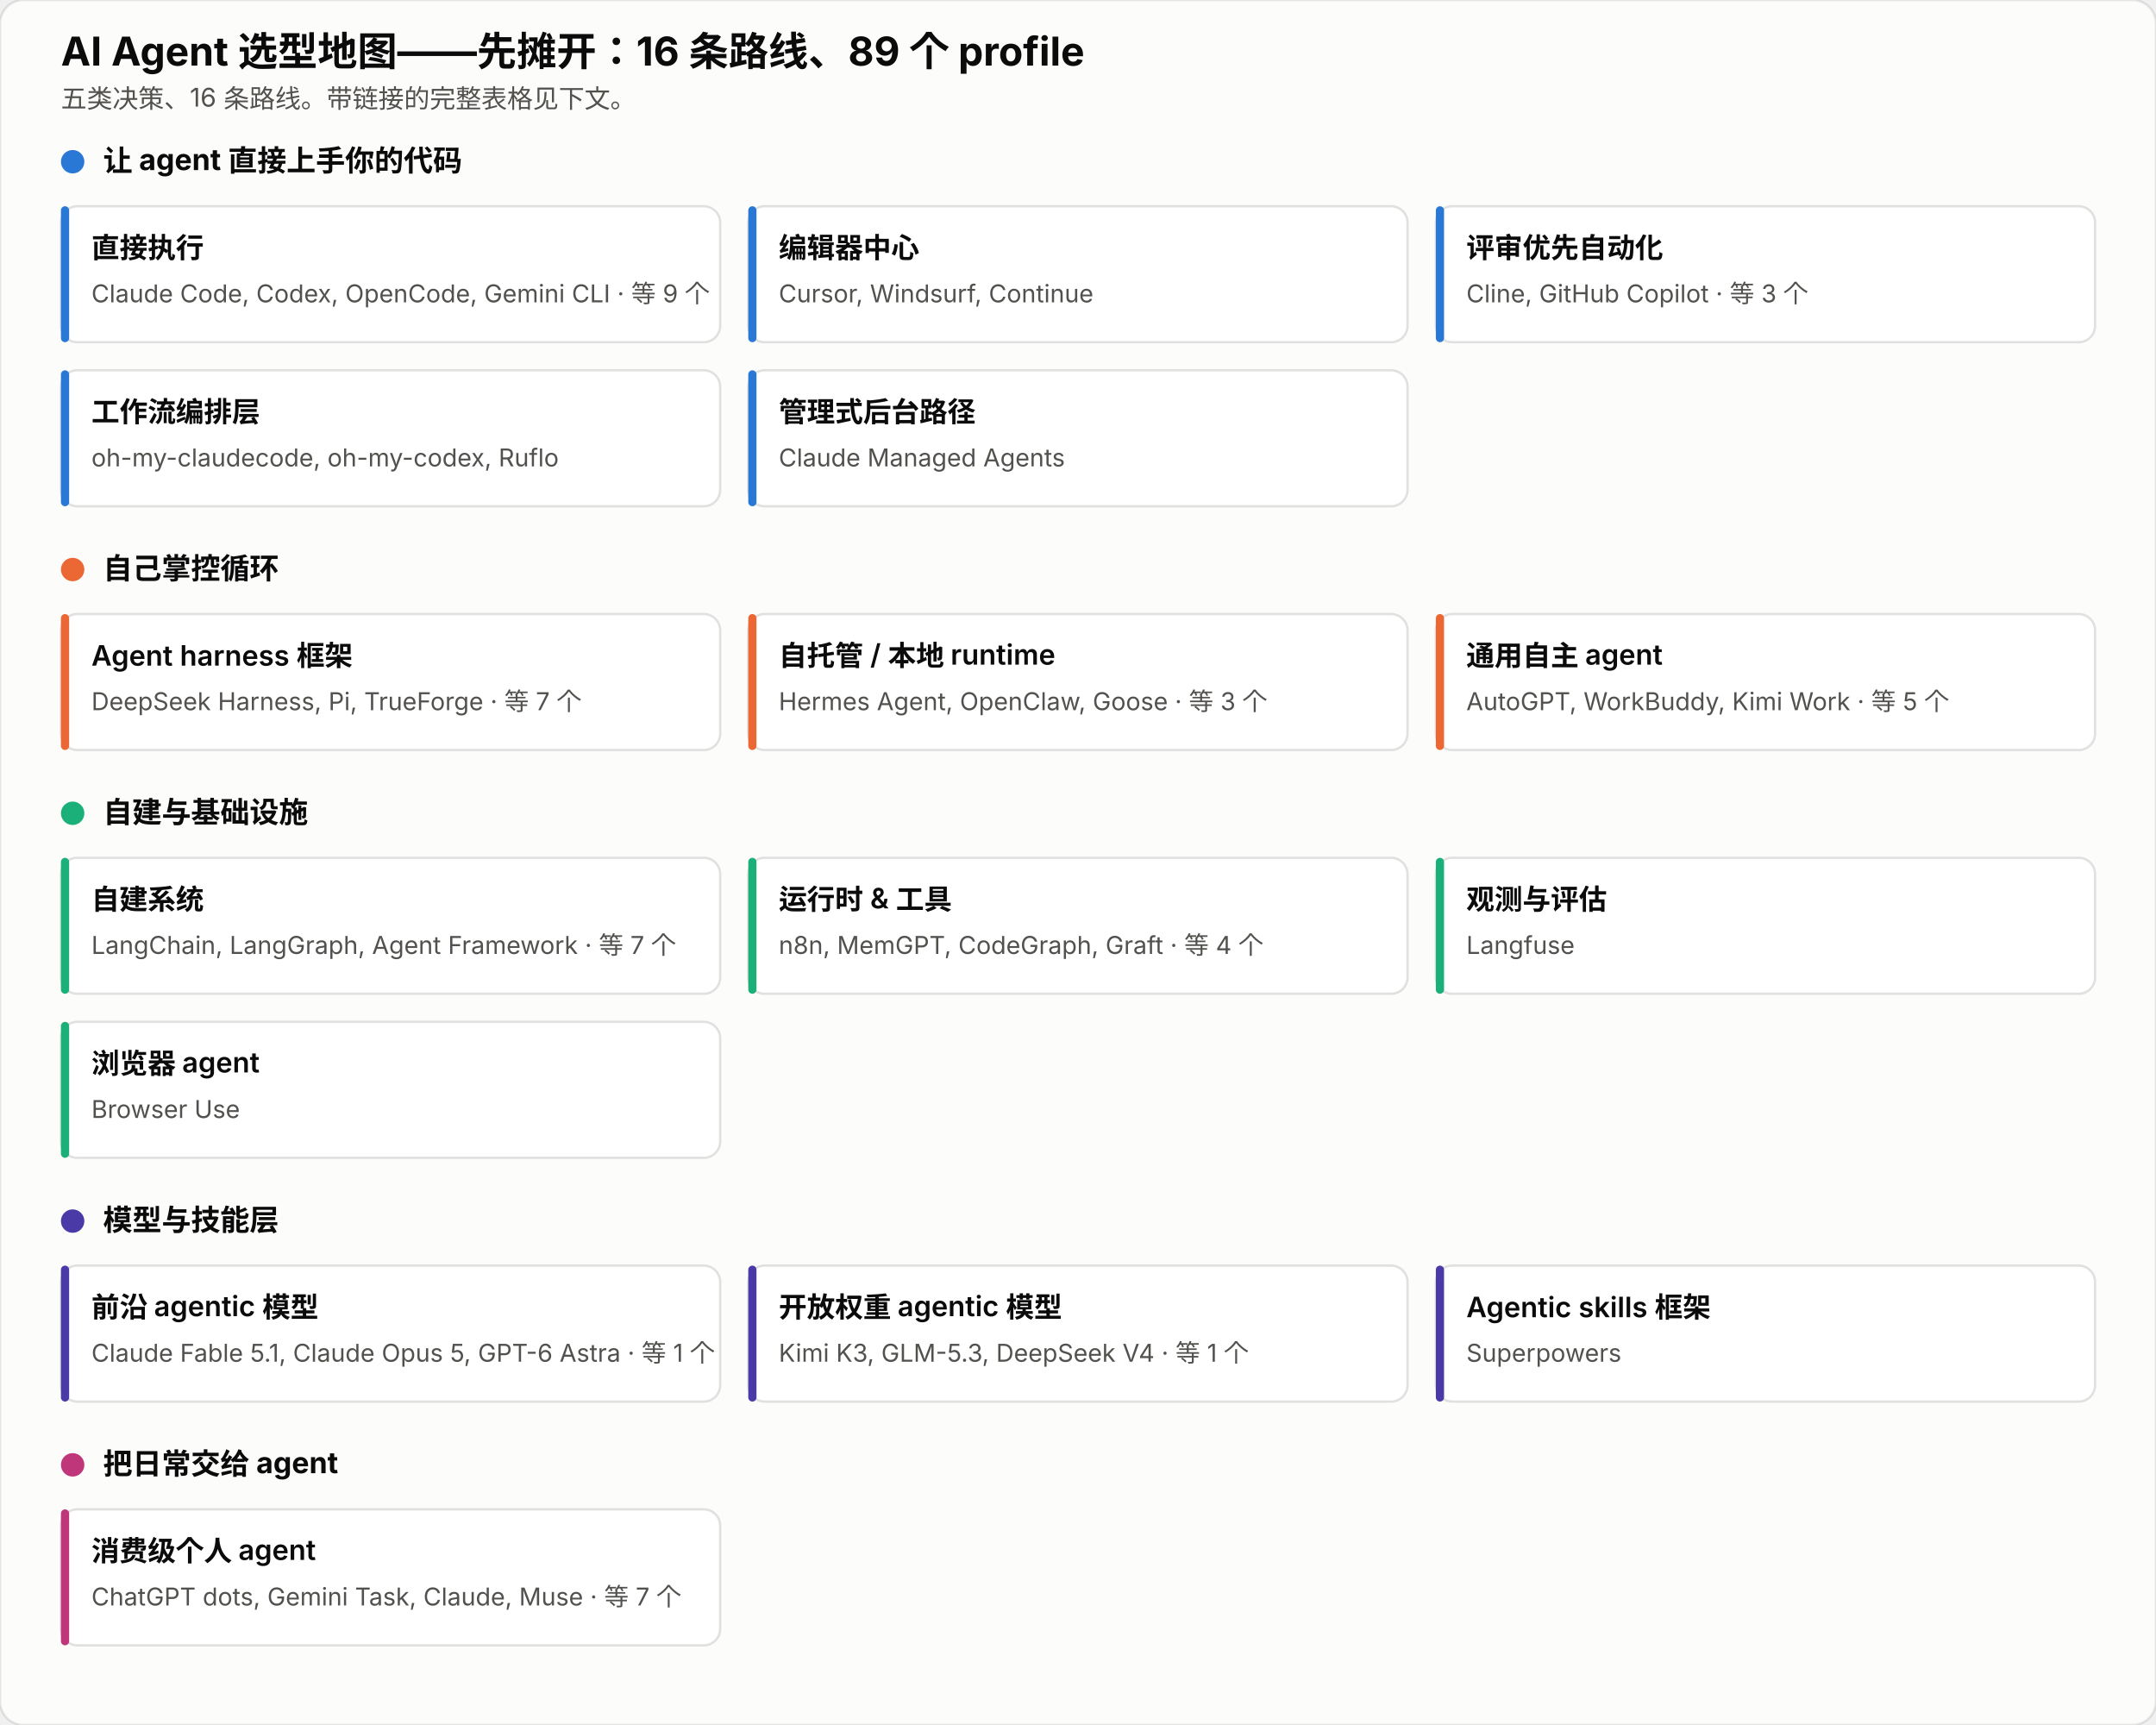
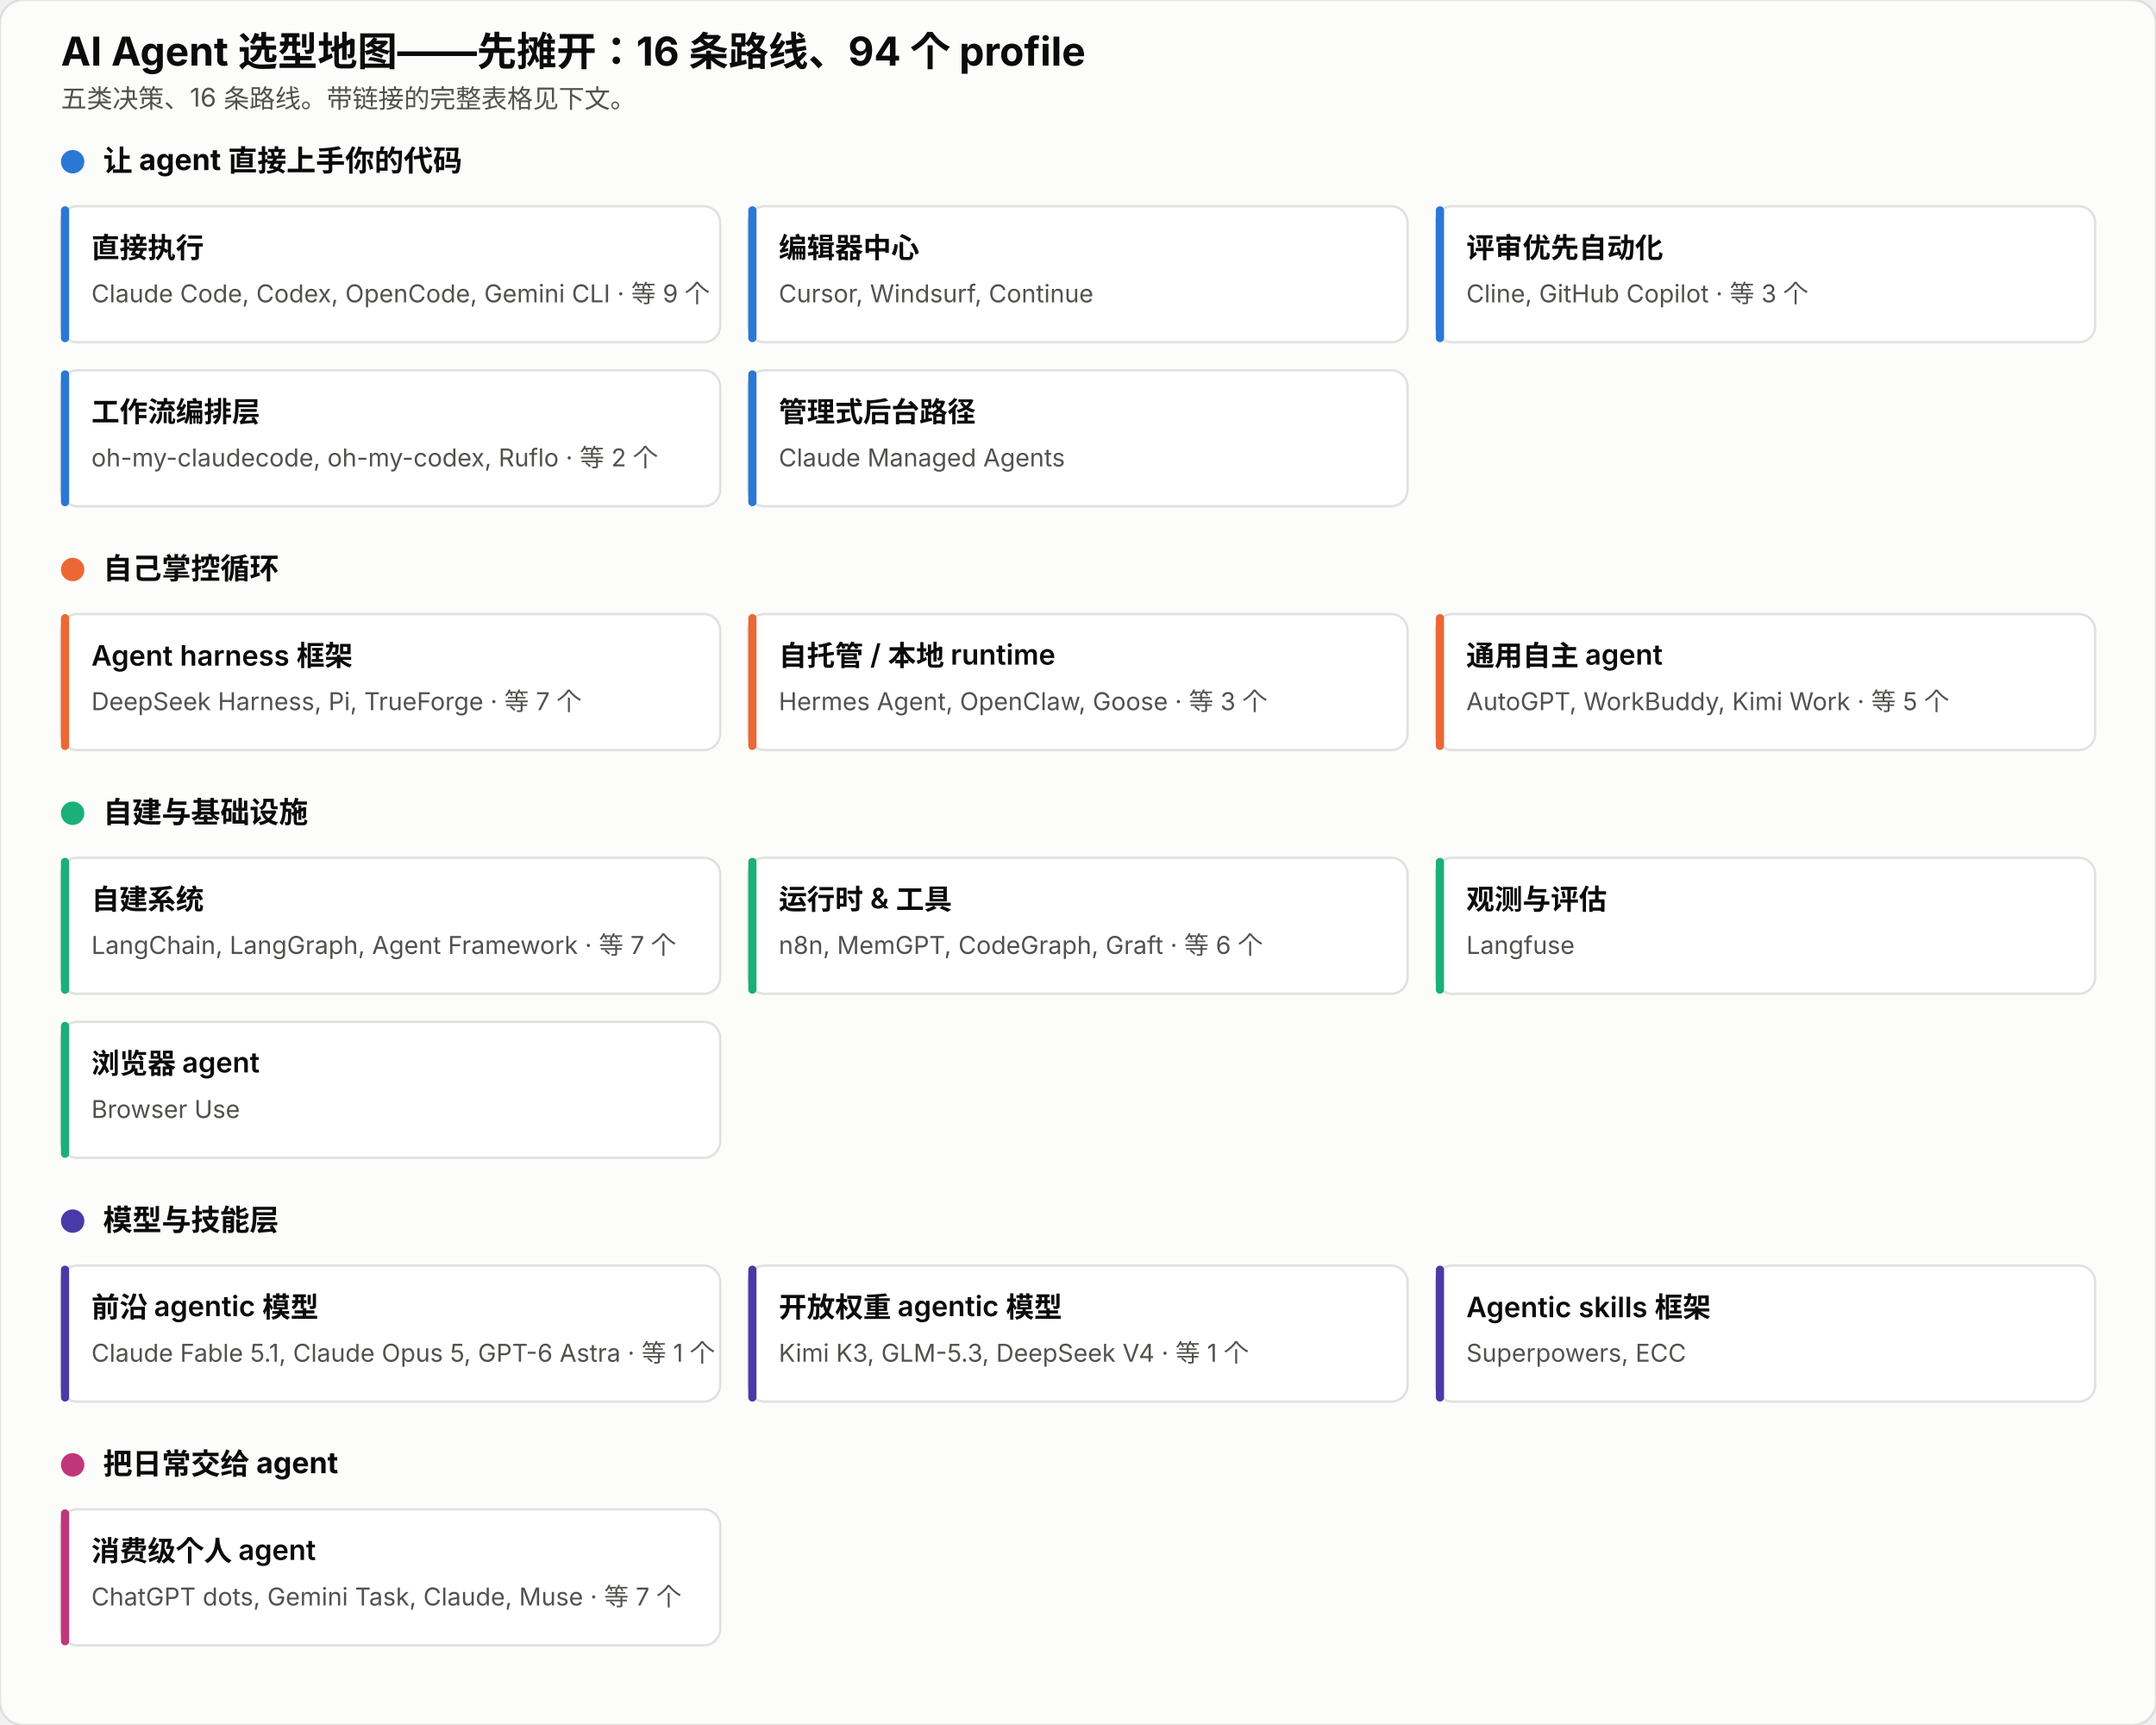
<svg xmlns="http://www.w3.org/2000/svg" width="920" height="736" viewBox="0 0 920 736" font-family="system-ui, -apple-system, sans-serif">
  <rect width="920" height="736" rx="10" fill="#fcfcfb" stroke="rgba(11,11,11,0.10)" />
-   <text x="26" y="28" font-size="17" font-weight="700" fill="#0b0b0b">AI Agent 选型地图——先摊开：16 条路线、89 个 profile</text>
+   <text x="26" y="28" font-size="17" font-weight="700" fill="#0b0b0b">AI Agent 选型地图——先摊开：16 条路线、94 个 profile</text>
  <text x="26" y="46" font-size="11" fill="#52514e">五类决策、16 条路线。带链接的完整表格见下文。</text>
  <circle cx="31" cy="69" r="5" fill="#2a78d6" />
  <text x="44" y="73" font-size="12.5" font-weight="700" fill="#0b0b0b">让 agent 直接上手你的代码</text>
  <rect x="26.0" y="88.0" width="281.3" height="58" rx="7" fill="#ffffff" stroke="rgba(11,11,11,0.12)" />
  <rect x="26.0" y="88.0" width="3.5" height="58" rx="1.75" fill="#2a78d6" />
  <text x="39.0" y="110.0" font-size="12" font-weight="600" fill="#0b0b0b">直接执行</text>
  <text x="39.0" y="129.0" font-size="10.5" fill="#52514e">Claude Code, Codex, OpenCode, Gemini CLI · 等 9 个</text>
  <rect x="319.3" y="88.0" width="281.3" height="58" rx="7" fill="#ffffff" stroke="rgba(11,11,11,0.12)" />
  <rect x="319.3" y="88.0" width="3.5" height="58" rx="1.75" fill="#2a78d6" />
  <text x="332.3" y="110.0" font-size="12" font-weight="600" fill="#0b0b0b">编辑器中心</text>
  <text x="332.3" y="129.0" font-size="10.5" fill="#52514e">Cursor, Windsurf, Continue</text>
  <rect x="612.7" y="88.0" width="281.3" height="58" rx="7" fill="#ffffff" stroke="rgba(11,11,11,0.12)" />
  <rect x="612.7" y="88.0" width="3.5" height="58" rx="1.75" fill="#2a78d6" />
  <text x="625.7" y="110.0" font-size="12" font-weight="600" fill="#0b0b0b">评审优先自动化</text>
  <text x="625.7" y="129.0" font-size="10.5" fill="#52514e">Cline, GitHub Copilot · 等 3 个</text>
  <rect x="26.0" y="158.0" width="281.3" height="58" rx="7" fill="#ffffff" stroke="rgba(11,11,11,0.12)" />
  <rect x="26.0" y="158.0" width="3.5" height="58" rx="1.75" fill="#2a78d6" />
  <text x="39.0" y="180.0" font-size="12" font-weight="600" fill="#0b0b0b">工作流编排层</text>
-   <text x="39.0" y="199.0" font-size="10.5" fill="#52514e">oh-my-claudecode, oh-my-codex, Ruflo</text>
+   <text x="39.0" y="199.0" font-size="10.5" fill="#52514e">oh-my-claudecode, oh-my-codex, Ruflo · 等 2 个</text>
  <rect x="319.3" y="158.0" width="281.3" height="58" rx="7" fill="#ffffff" stroke="rgba(11,11,11,0.12)" />
  <rect x="319.3" y="158.0" width="3.5" height="58" rx="1.75" fill="#2a78d6" />
  <text x="332.3" y="180.0" font-size="12" font-weight="600" fill="#0b0b0b">管理式后台路径</text>
  <text x="332.3" y="199.0" font-size="10.5" fill="#52514e">Claude Managed Agents</text>
  <circle cx="31" cy="243" r="5" fill="#eb6834" />
  <text x="44" y="247" font-size="12.5" font-weight="700" fill="#0b0b0b">自己掌控循环</text>
  <rect x="26.0" y="262.0" width="281.3" height="58" rx="7" fill="#ffffff" stroke="rgba(11,11,11,0.12)" />
  <rect x="26.0" y="262.0" width="3.5" height="58" rx="1.75" fill="#eb6834" />
  <text x="39.0" y="284.0" font-size="12" font-weight="600" fill="#0b0b0b">Agent harness 框架</text>
  <text x="39.0" y="303.0" font-size="10.5" fill="#52514e">DeepSeek Harness, Pi, TrueForge · 等 7 个</text>
  <rect x="319.3" y="262.0" width="281.3" height="58" rx="7" fill="#ffffff" stroke="rgba(11,11,11,0.12)" />
  <rect x="319.3" y="262.0" width="3.5" height="58" rx="1.75" fill="#eb6834" />
  <text x="332.3" y="284.0" font-size="12" font-weight="600" fill="#0b0b0b">自托管 / 本地 runtime</text>
  <text x="332.3" y="303.0" font-size="10.5" fill="#52514e">Hermes Agent, OpenClaw, Goose · 等 3 个</text>
  <rect x="612.7" y="262.0" width="281.3" height="58" rx="7" fill="#ffffff" stroke="rgba(11,11,11,0.12)" />
  <rect x="612.7" y="262.0" width="3.5" height="58" rx="1.75" fill="#eb6834" />
  <text x="625.7" y="284.0" font-size="12" font-weight="600" fill="#0b0b0b">通用自主 agent</text>
  <text x="625.7" y="303.0" font-size="10.5" fill="#52514e">AutoGPT, WorkBuddy, Kimi Work · 等 5 个</text>
  <circle cx="31" cy="347" r="5" fill="#1baf7a" />
  <text x="44" y="351" font-size="12.5" font-weight="700" fill="#0b0b0b">自建与基础设施</text>
  <rect x="26.0" y="366.0" width="281.3" height="58" rx="7" fill="#ffffff" stroke="rgba(11,11,11,0.12)" />
  <rect x="26.0" y="366.0" width="3.5" height="58" rx="1.75" fill="#1baf7a" />
  <text x="39.0" y="388.0" font-size="12" font-weight="600" fill="#0b0b0b">自建系统</text>
  <text x="39.0" y="407.0" font-size="10.5" fill="#52514e">LangChain, LangGraph, Agent Framework · 等 7 个</text>
  <rect x="319.3" y="366.0" width="281.3" height="58" rx="7" fill="#ffffff" stroke="rgba(11,11,11,0.12)" />
  <rect x="319.3" y="366.0" width="3.5" height="58" rx="1.75" fill="#1baf7a" />
  <text x="332.3" y="388.0" font-size="12" font-weight="600" fill="#0b0b0b">运行时 &amp; 工具</text>
-   <text x="332.3" y="407.0" font-size="10.5" fill="#52514e">n8n, MemGPT, CodeGraph, Graft · 等 4 个</text>
+   <text x="332.3" y="407.0" font-size="10.5" fill="#52514e">n8n, MemGPT, CodeGraph, Graft · 等 6 个</text>
  <rect x="612.7" y="366.0" width="281.3" height="58" rx="7" fill="#ffffff" stroke="rgba(11,11,11,0.12)" />
  <rect x="612.7" y="366.0" width="3.5" height="58" rx="1.75" fill="#1baf7a" />
  <text x="625.7" y="388.0" font-size="12" font-weight="600" fill="#0b0b0b">观测与评估</text>
  <text x="625.7" y="407.0" font-size="10.5" fill="#52514e">Langfuse</text>
  <rect x="26.0" y="436.0" width="281.3" height="58" rx="7" fill="#ffffff" stroke="rgba(11,11,11,0.12)" />
  <rect x="26.0" y="436.0" width="3.5" height="58" rx="1.75" fill="#1baf7a" />
  <text x="39.0" y="458.0" font-size="12" font-weight="600" fill="#0b0b0b">浏览器 agent</text>
  <text x="39.0" y="477.0" font-size="10.5" fill="#52514e">Browser Use</text>
  <circle cx="31" cy="521" r="5" fill="#4a3aa7" />
  <text x="44" y="525" font-size="12.5" font-weight="700" fill="#0b0b0b">模型与技能层</text>
  <rect x="26.0" y="540.0" width="281.3" height="58" rx="7" fill="#ffffff" stroke="rgba(11,11,11,0.12)" />
  <rect x="26.0" y="540.0" width="3.5" height="58" rx="1.75" fill="#4a3aa7" />
  <text x="39.0" y="562.0" font-size="12" font-weight="600" fill="#0b0b0b">前沿 agentic 模型</text>
  <text x="39.0" y="581.0" font-size="10.5" fill="#52514e">Claude Fable 5.1, Claude Opus 5, GPT-6 Astra · 等 1 个</text>
  <rect x="319.3" y="540.0" width="281.3" height="58" rx="7" fill="#ffffff" stroke="rgba(11,11,11,0.12)" />
  <rect x="319.3" y="540.0" width="3.5" height="58" rx="1.75" fill="#4a3aa7" />
  <text x="332.3" y="562.0" font-size="12" font-weight="600" fill="#0b0b0b">开放权重 agentic 模型</text>
  <text x="332.3" y="581.0" font-size="10.5" fill="#52514e">Kimi K3, GLM-5.3, DeepSeek V4 · 等 1 个</text>
  <rect x="612.7" y="540.0" width="281.3" height="58" rx="7" fill="#ffffff" stroke="rgba(11,11,11,0.12)" />
  <rect x="612.7" y="540.0" width="3.5" height="58" rx="1.75" fill="#4a3aa7" />
  <text x="625.7" y="562.0" font-size="12" font-weight="600" fill="#0b0b0b">Agentic skills 框架</text>
-   <text x="625.7" y="581.0" font-size="10.5" fill="#52514e">Superpowers</text>
+   <text x="625.7" y="581.0" font-size="10.5" fill="#52514e">Superpowers, ECC</text>
  <circle cx="31" cy="625" r="5" fill="#c0367a" />
  <text x="44" y="629" font-size="12.5" font-weight="700" fill="#0b0b0b">把日常交给 agent</text>
  <rect x="26.0" y="644.0" width="281.3" height="58" rx="7" fill="#ffffff" stroke="rgba(11,11,11,0.12)" />
  <rect x="26.0" y="644.0" width="3.5" height="58" rx="1.75" fill="#c0367a" />
  <text x="39.0" y="666.0" font-size="12" font-weight="600" fill="#0b0b0b">消费级个人 agent</text>
  <text x="39.0" y="685.0" font-size="10.5" fill="#52514e">ChatGPT dots, Gemini Task, Claude, Muse · 等 7 个</text>
</svg>
